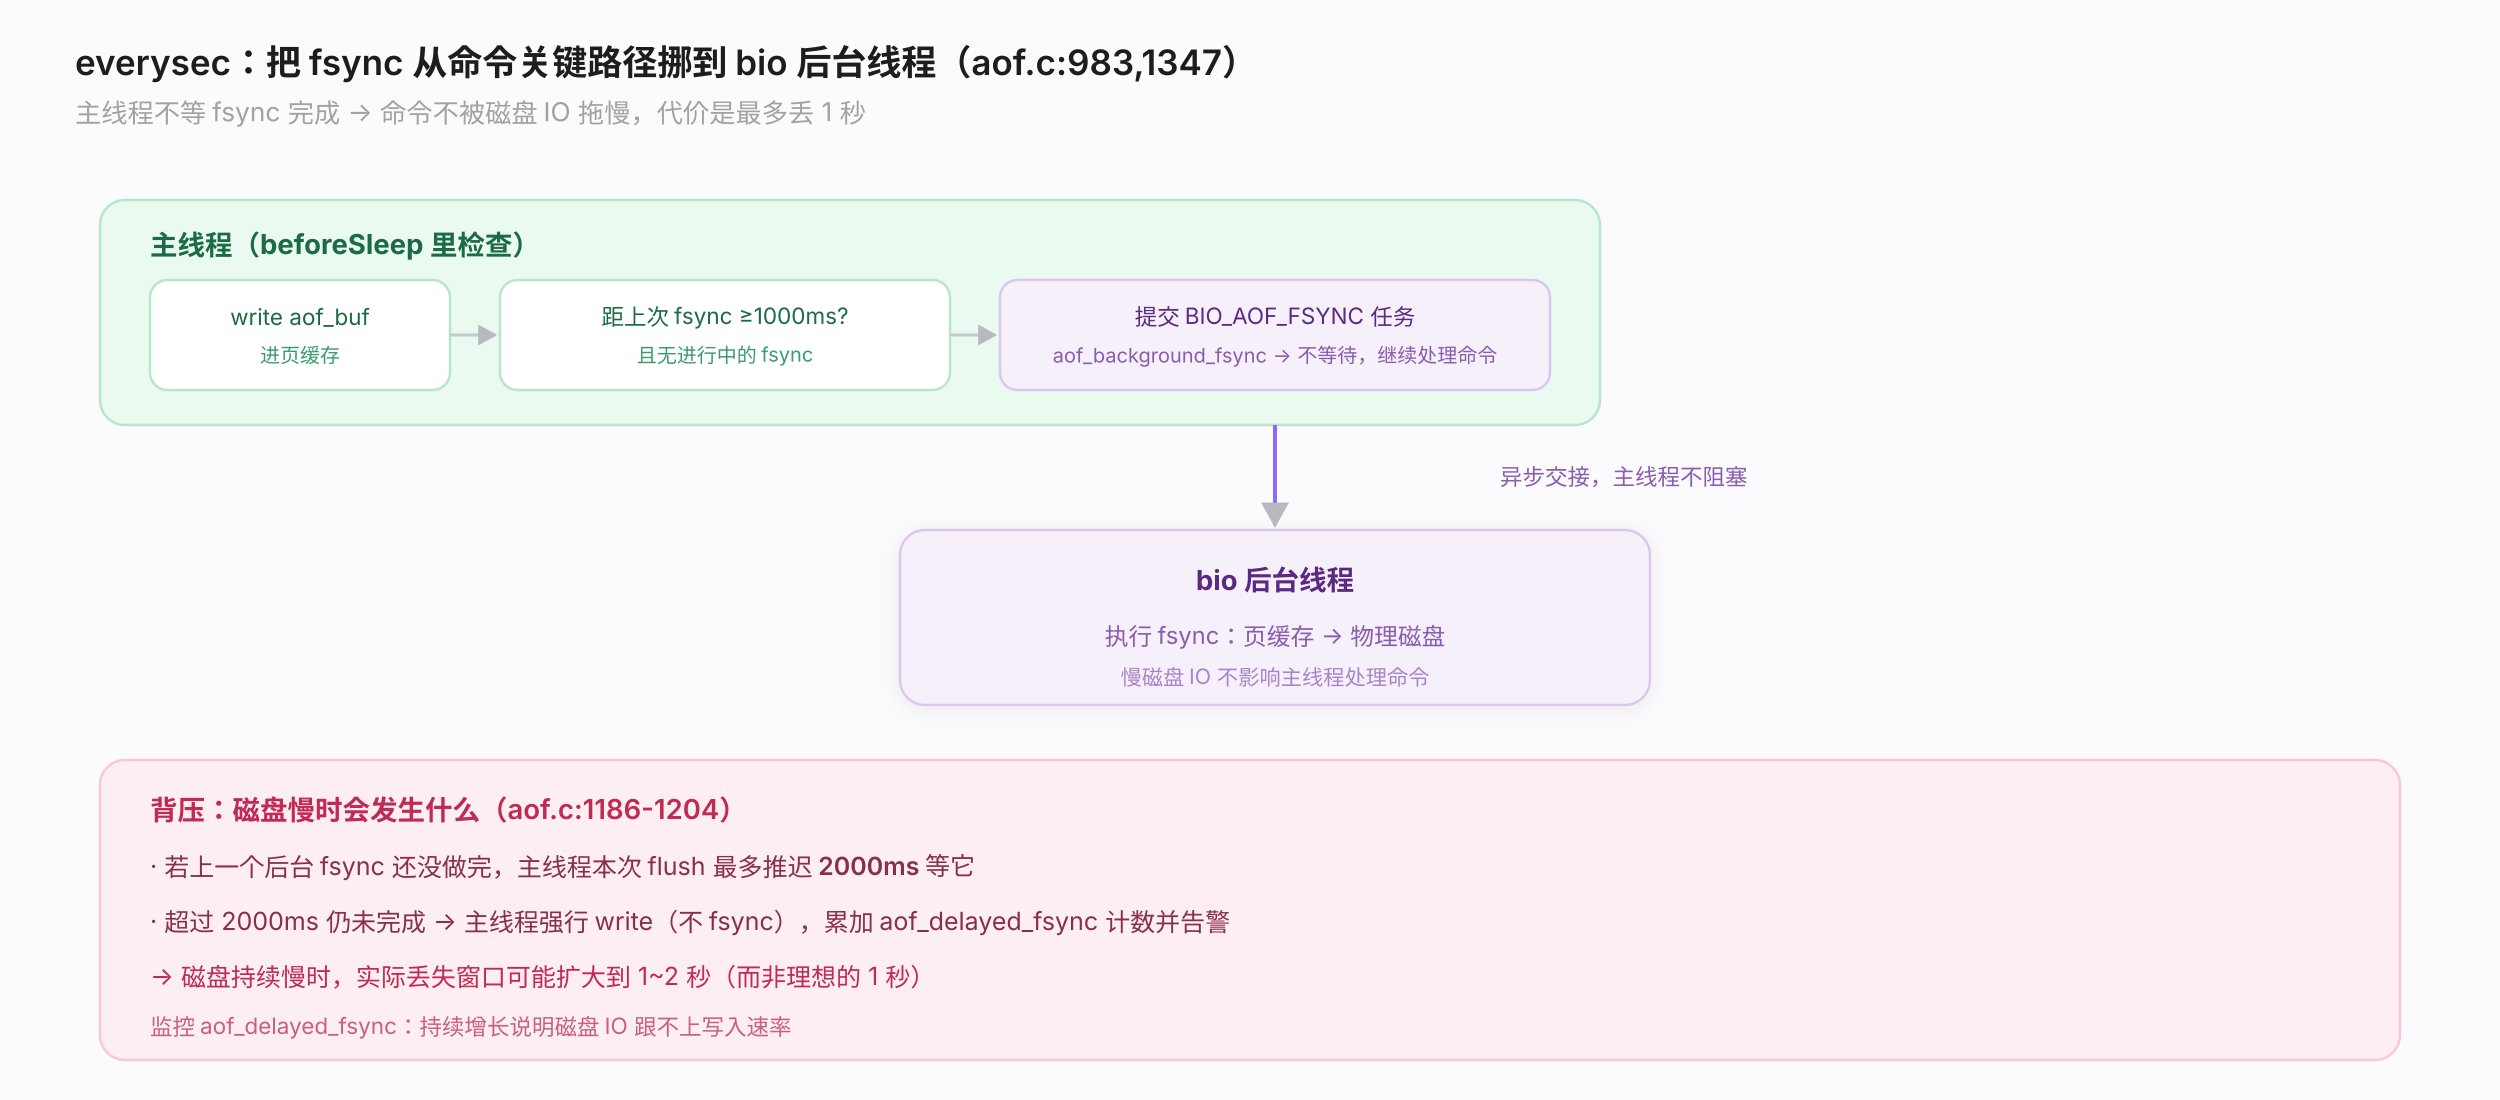
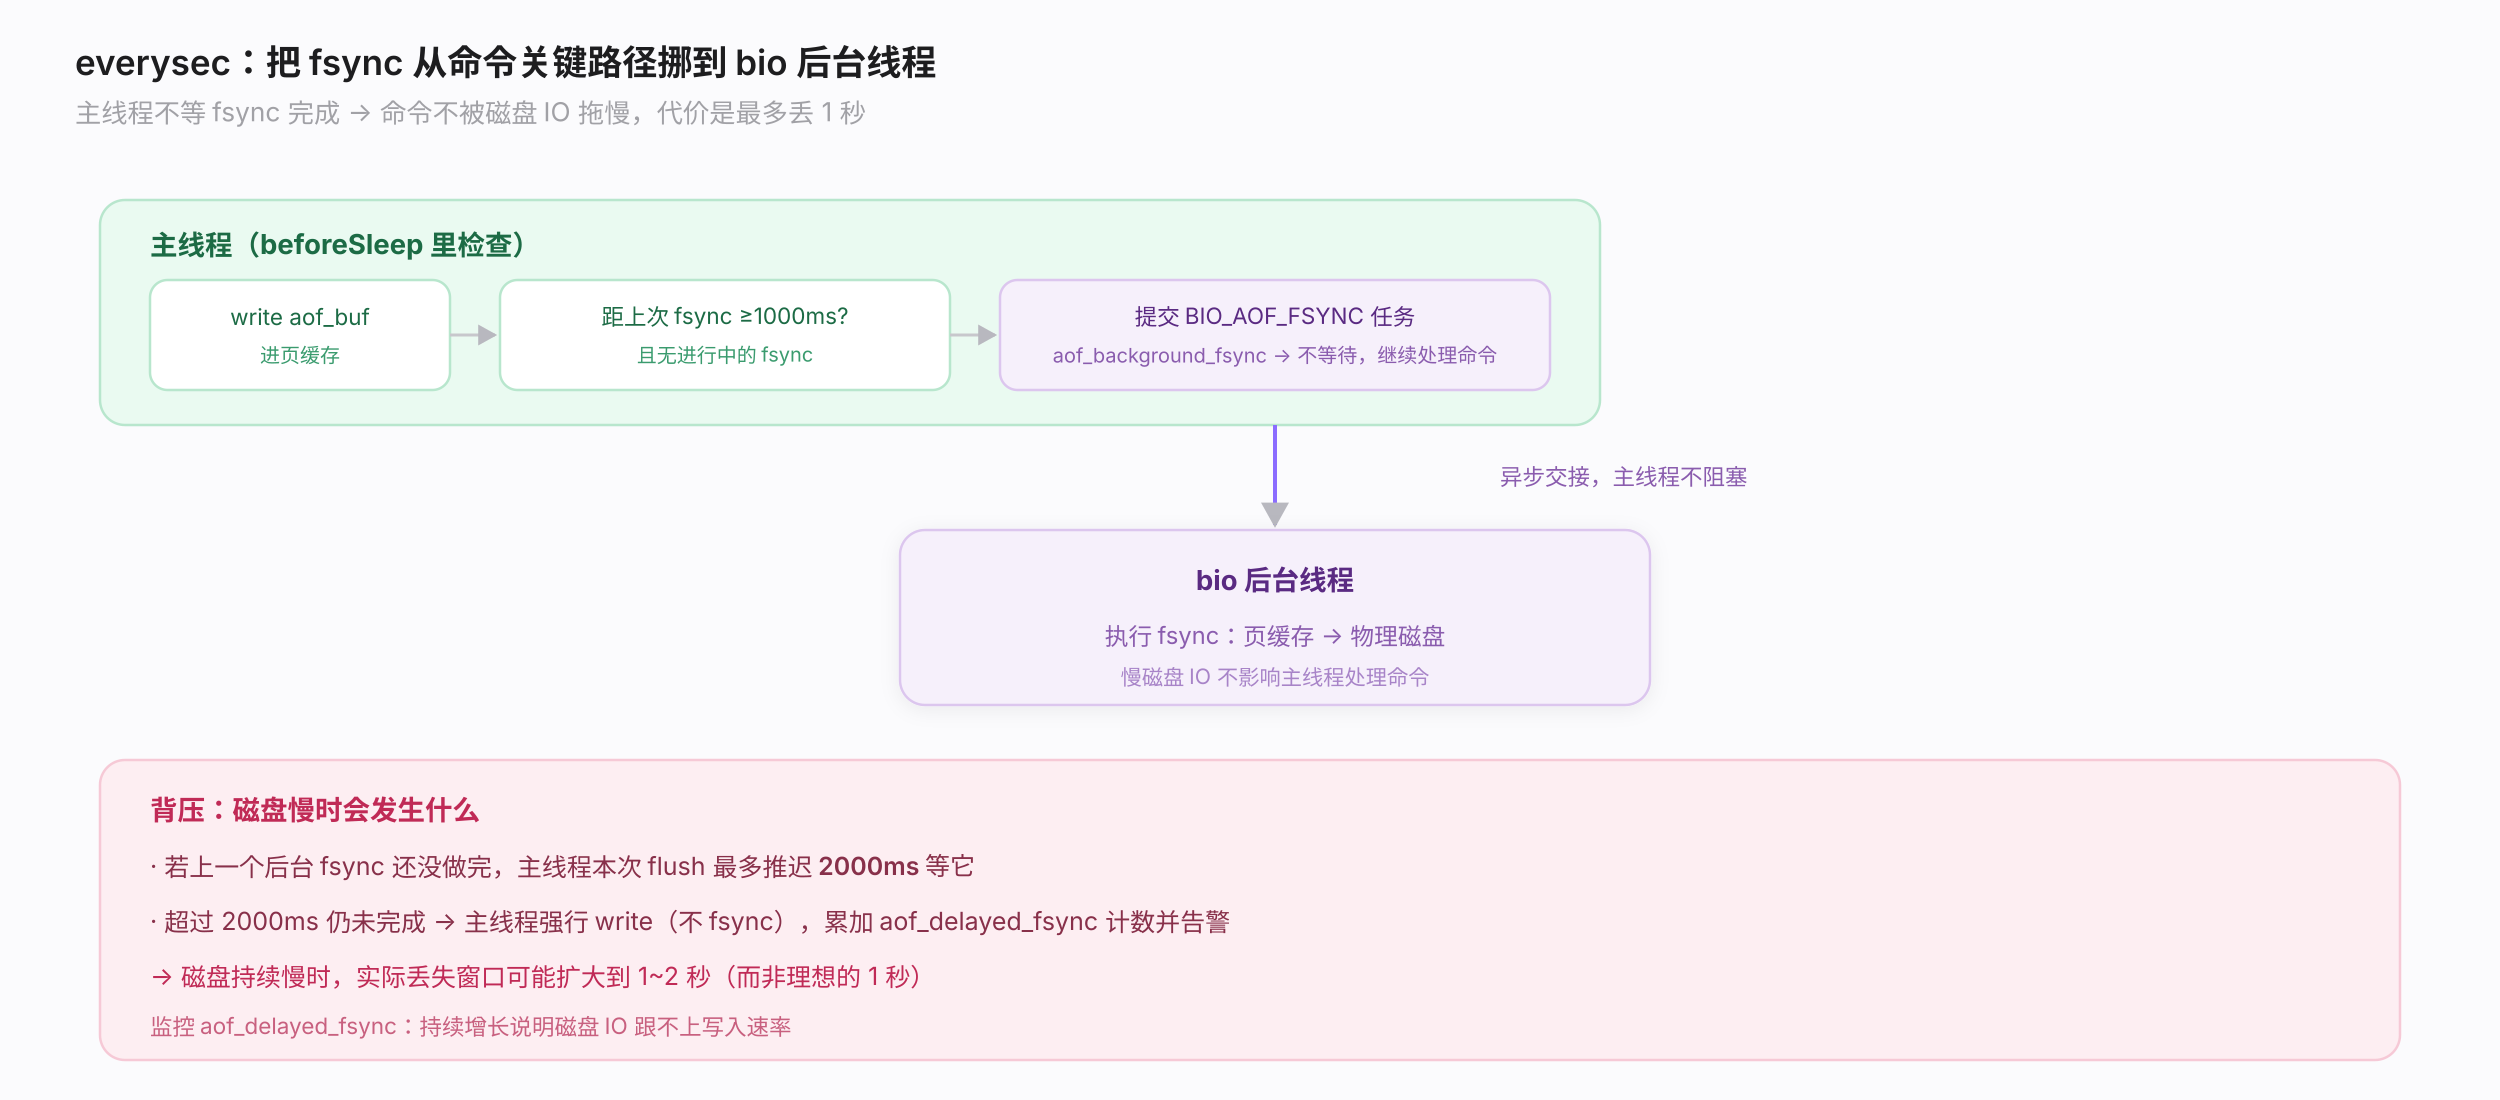
<svg xmlns="http://www.w3.org/2000/svg" width="1000" height="440" viewBox="0 0 1000 440" font-family="-apple-system,BlinkMacSystemFont,'SF Pro Display','Helvetica Neue','PingFang SC','Microsoft YaHei',sans-serif">
  <defs>
    <filter id="soft" x="-20%" y="-20%" width="140%" height="140%">
      <feDropShadow dx="0" dy="1.5" stdDeviation="4" flood-color="#1d1d1f" flood-opacity="0.07" />
    </filter>
    <marker id="ar" viewBox="0 0 10 10" refX="8" refY="5" markerWidth="7" markerHeight="7" orient="auto-start-reverse">
      <path d="M0,0 L9,5 L0,10 z" fill="#b8b8bf" />
    </marker>
  </defs>
  <rect width="1000" height="440" fill="#fbfbfd" />
-   <text x="30" y="30" font-size="14" font-weight="600" fill="#1d1d1f">everysec：把 fsync 从命令关键路径挪到 bio 后台线程（aof.c:983,1347）</text>
+   <text x="30" y="30" font-size="14" font-weight="600" fill="#1d1d1f">everysec：把 fsync 从命令关键路径挪到 bio 后台线程</text>
  <text x="30" y="49" font-size="10.5" fill="#a1a1a6">主线程不等 fsync 完成 → 命令不被磁盘 IO 拖慢，代价是最多丢 1 秒</text>
  <rect x="40" y="80" width="600" height="90" rx="10" fill="#eafaf1" stroke="#b8e6cd" />
  <text x="60" y="102" font-size="11" font-weight="700" fill="#1c6b45">主线程（beforeSleep 里检查）</text>
  <g text-anchor="middle" font-size="9">
    <rect x="60" y="112" width="120" height="44" rx="7" fill="#fff" stroke="#b8e6cd" />
    <text x="120" y="130" fill="#1c6b45">write aof_buf</text>
    <text x="120" y="145" fill="#3a9b6e" font-size="8">进页缓存</text>
    <rect x="200" y="112" width="180" height="44" rx="7" fill="#fff" stroke="#b8e6cd" />
    <text x="290" y="130" fill="#1c6b45">距上次 fsync ≥1000ms?</text>
    <text x="290" y="145" fill="#3a9b6e" font-size="8">且无进行中的 fsync</text>
    <rect x="400" y="112" width="220" height="44" rx="7" fill="#f6f0fb" stroke="#dcc6ee" />
    <text x="510" y="130" fill="#5a2a82">提交 BIO_AOF_FSYNC 任务</text>
    <text x="510" y="145" fill="#8a5cae" font-size="8">aof_background_fsync → 不等待，继续处理命令</text>
  </g>
  <line x1="180" y1="134" x2="198" y2="134" stroke="#c7c7cc" stroke-width="1.2" marker-end="url(#ar)" />
  <line x1="380" y1="134" x2="398" y2="134" stroke="#c7c7cc" stroke-width="1.2" marker-end="url(#ar)" />
  <line x1="510" y1="170" x2="510" y2="210" stroke="#8b6cff" stroke-width="1.6" marker-end="url(#ar)" />
  <text x="600" y="194" font-size="9" fill="#8a5cae">异步交接，主线程不阻塞</text>
  <rect x="360" y="212" width="300" height="70" rx="10" fill="#f6f0fb" stroke="#dcc6ee" filter="url(#soft)" />
  <text x="510" y="236" font-size="11" font-weight="700" fill="#5a2a82" text-anchor="middle">bio 后台线程</text>
  <text x="510" y="258" font-size="9.5" fill="#8a5cae" text-anchor="middle">执行 fsync：页缓存 → 物理磁盘</text>
  <text x="510" y="274" font-size="8.5" fill="#a884c8" text-anchor="middle">慢磁盘 IO 不影响主线程处理命令</text>
  <rect x="40" y="304" width="920" height="120" rx="10" fill="#fdeef2" stroke="#f6c9d6" />
-   <text x="60" y="328" font-size="11" font-weight="600" fill="#c02a56">背压：磁盘慢时会发生什么（aof.c:1186-1204）</text>
+   <text x="60" y="328" font-size="11" font-weight="600" fill="#c02a56">背压：磁盘慢时会发生什么</text>
  <text x="60" y="350" font-size="10" fill="#88304a">· 若上一个后台 fsync 还没做完，主线程本次 flush 最多推迟 <tspan font-weight="600">2000ms</tspan> 等它</text>
  <text x="60" y="372" font-size="10" fill="#88304a">· 超过 2000ms 仍未完成 → 主线程强行 write（不 fsync），累加 aof_delayed_fsync 计数并告警</text>
  <text x="60" y="394" font-size="10" fill="#c02a56">→ 磁盘持续慢时，实际丢失窗口可能扩大到 1~2 秒（而非理想的 1 秒）</text>
  <text x="60" y="414" font-size="9" fill="#c8607f">监控 aof_delayed_fsync：持续增长说明磁盘 IO 跟不上写入速率</text>
</svg>
